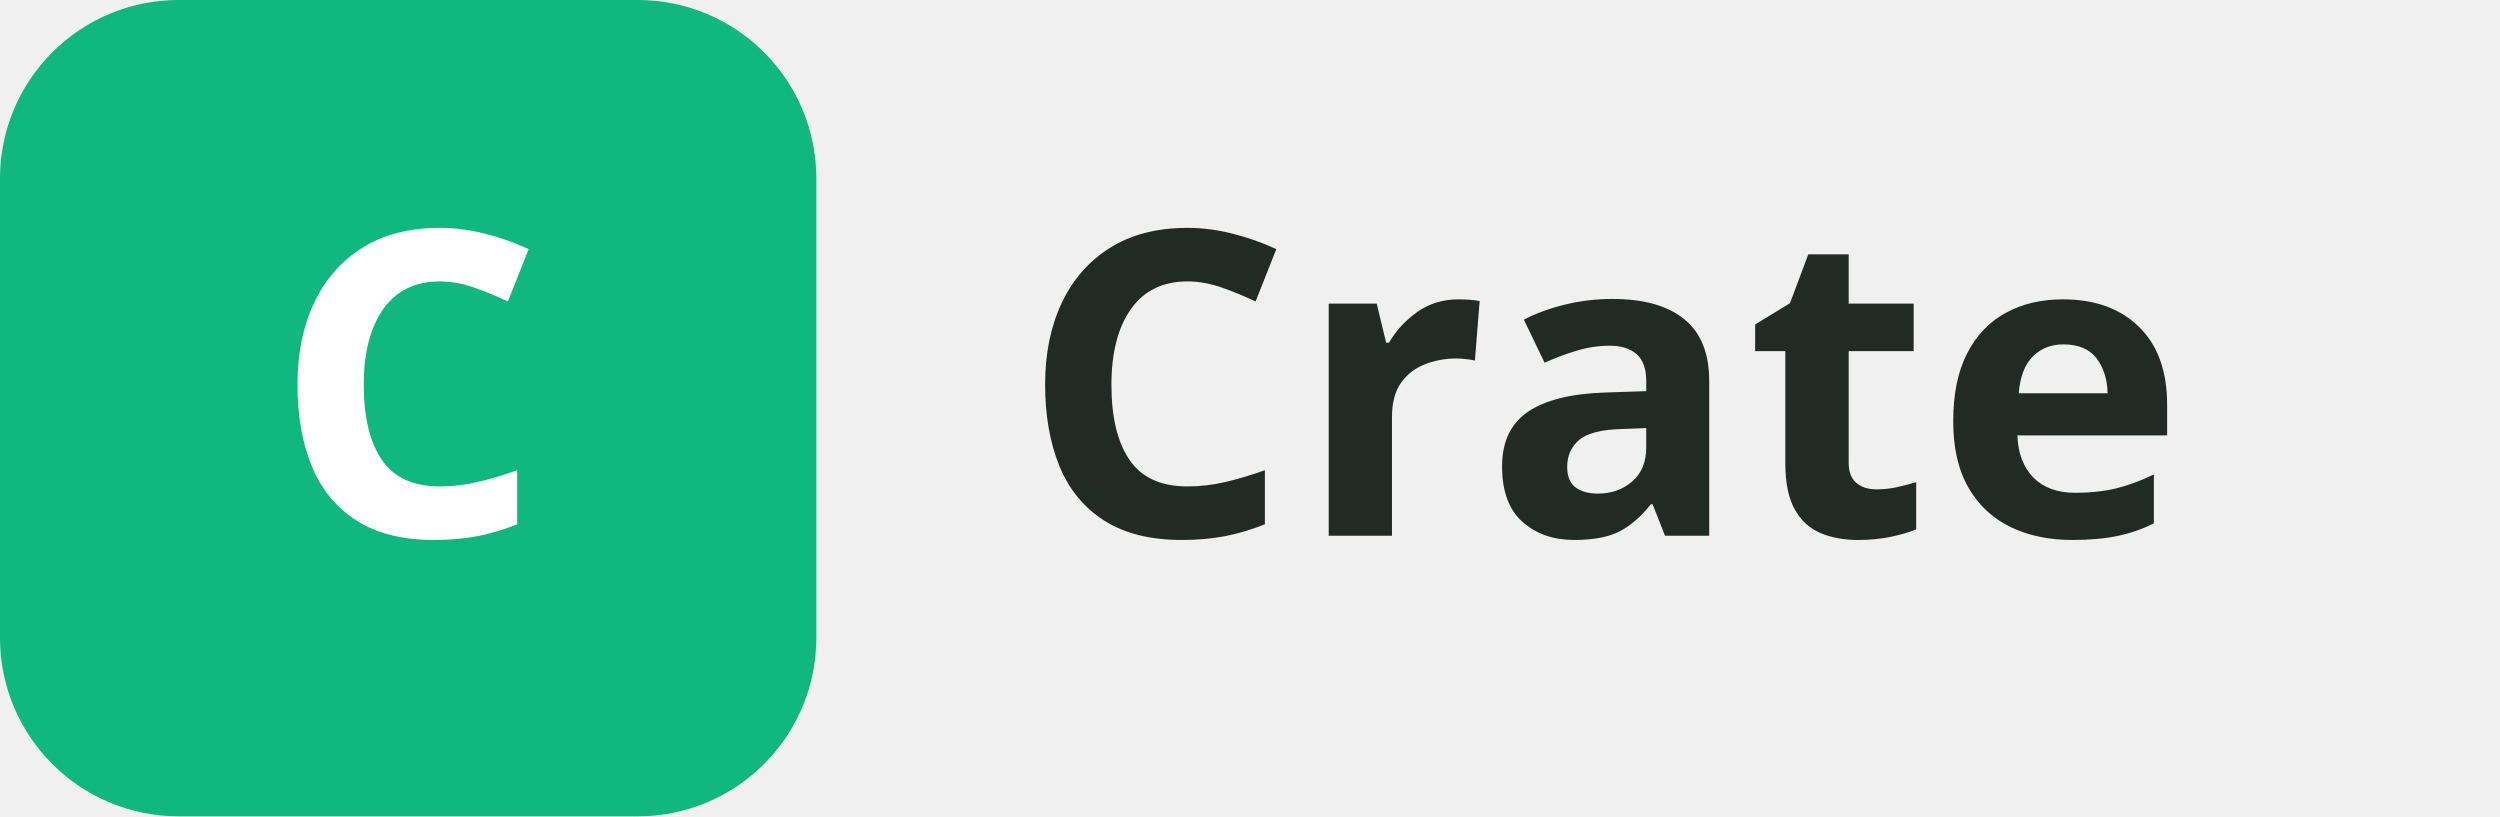
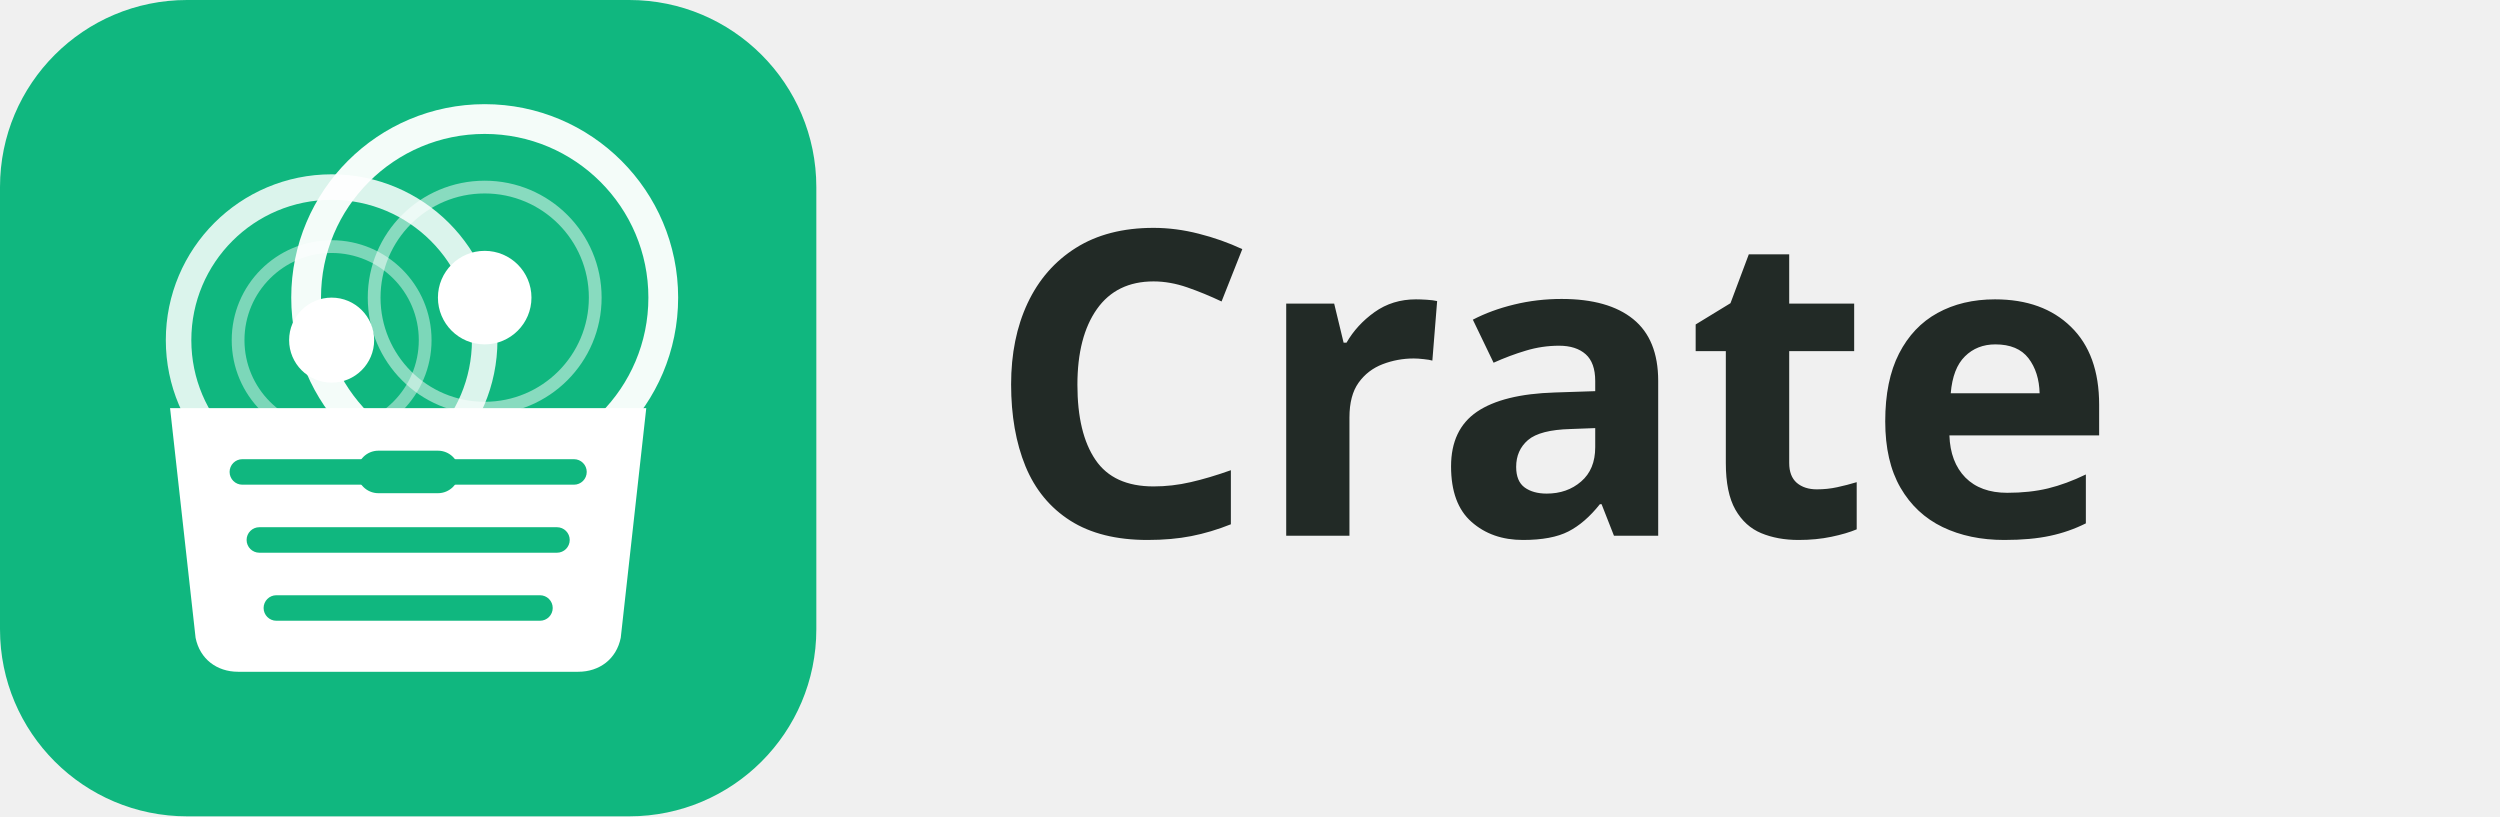
<svg xmlns="http://www.w3.org/2000/svg" viewBox="0 0 294 96" width="294" height="96" role="img" aria-label="Crate">
-   <rect x="0" y="0" width="96" height="96" rx="21" fill="hsl(160 84% 39%)" />
-   <text x="48" y="63" text-anchor="middle" font-family="Nunito, system-ui, sans-serif" font-size="50" font-weight="700" fill="hsl(0 0% 100%)">C</text>
-   <text x="120" y="63" font-family="Nunito, system-ui, sans-serif" font-size="50" font-weight="700" letter-spacing="0.5" fill="hsl(150 10% 15%)">Crate</text>
+   <rect x="0" y="0" width="96" height="96" rx="22" fill="hsl(160 84% 39%)" />
+   <circle cx="39" cy="40" r="18" fill="none" stroke="#FFFFFF" stroke-width="3" opacity="0.85" />
+   <circle cx="39" cy="40" r="11" fill="none" stroke="#FFFFFF" stroke-width="1.5" opacity="0.45" />
+   <circle cx="39" cy="40" r="5" fill="#FFFFFF" />
+   <circle cx="57" cy="35" r="21" fill="none" stroke="#FFFFFF" stroke-width="3.5" opacity="0.95" />
+   <circle cx="57" cy="35" r="13" fill="none" stroke="#FFFFFF" stroke-width="1.5" opacity="0.5" />
+   <circle cx="57" cy="35" r="5.5" fill="#FFFFFF" />
+   <path d="M 20 48 L 76 48 L 73 75 C 72.5 77.5 70.5 79 68 79 L 28 79 C 25.5 79 23.5 77.5 23 75 Z" fill="#FFFFFF" />
+   <rect x="27" y="54" width="42" height="3" rx="1.5" fill="hsl(160 84% 39%)" />
+   <rect x="29" y="62" width="38" height="3" rx="1.5" fill="hsl(160 84% 39%)" />
+   <rect x="31" y="70" width="34" height="3" rx="1.5" fill="hsl(160 84% 39%)" />
+   <rect x="42" y="53" width="12" height="5" rx="2.5" fill="hsl(160 84% 39%)" />
+   <text x="116" y="63" font-family="Nunito, system-ui, sans-serif" font-size="50" font-weight="800" letter-spacing="-0.5" fill="hsl(150 10% 15%)">Crate</text>
</svg>
